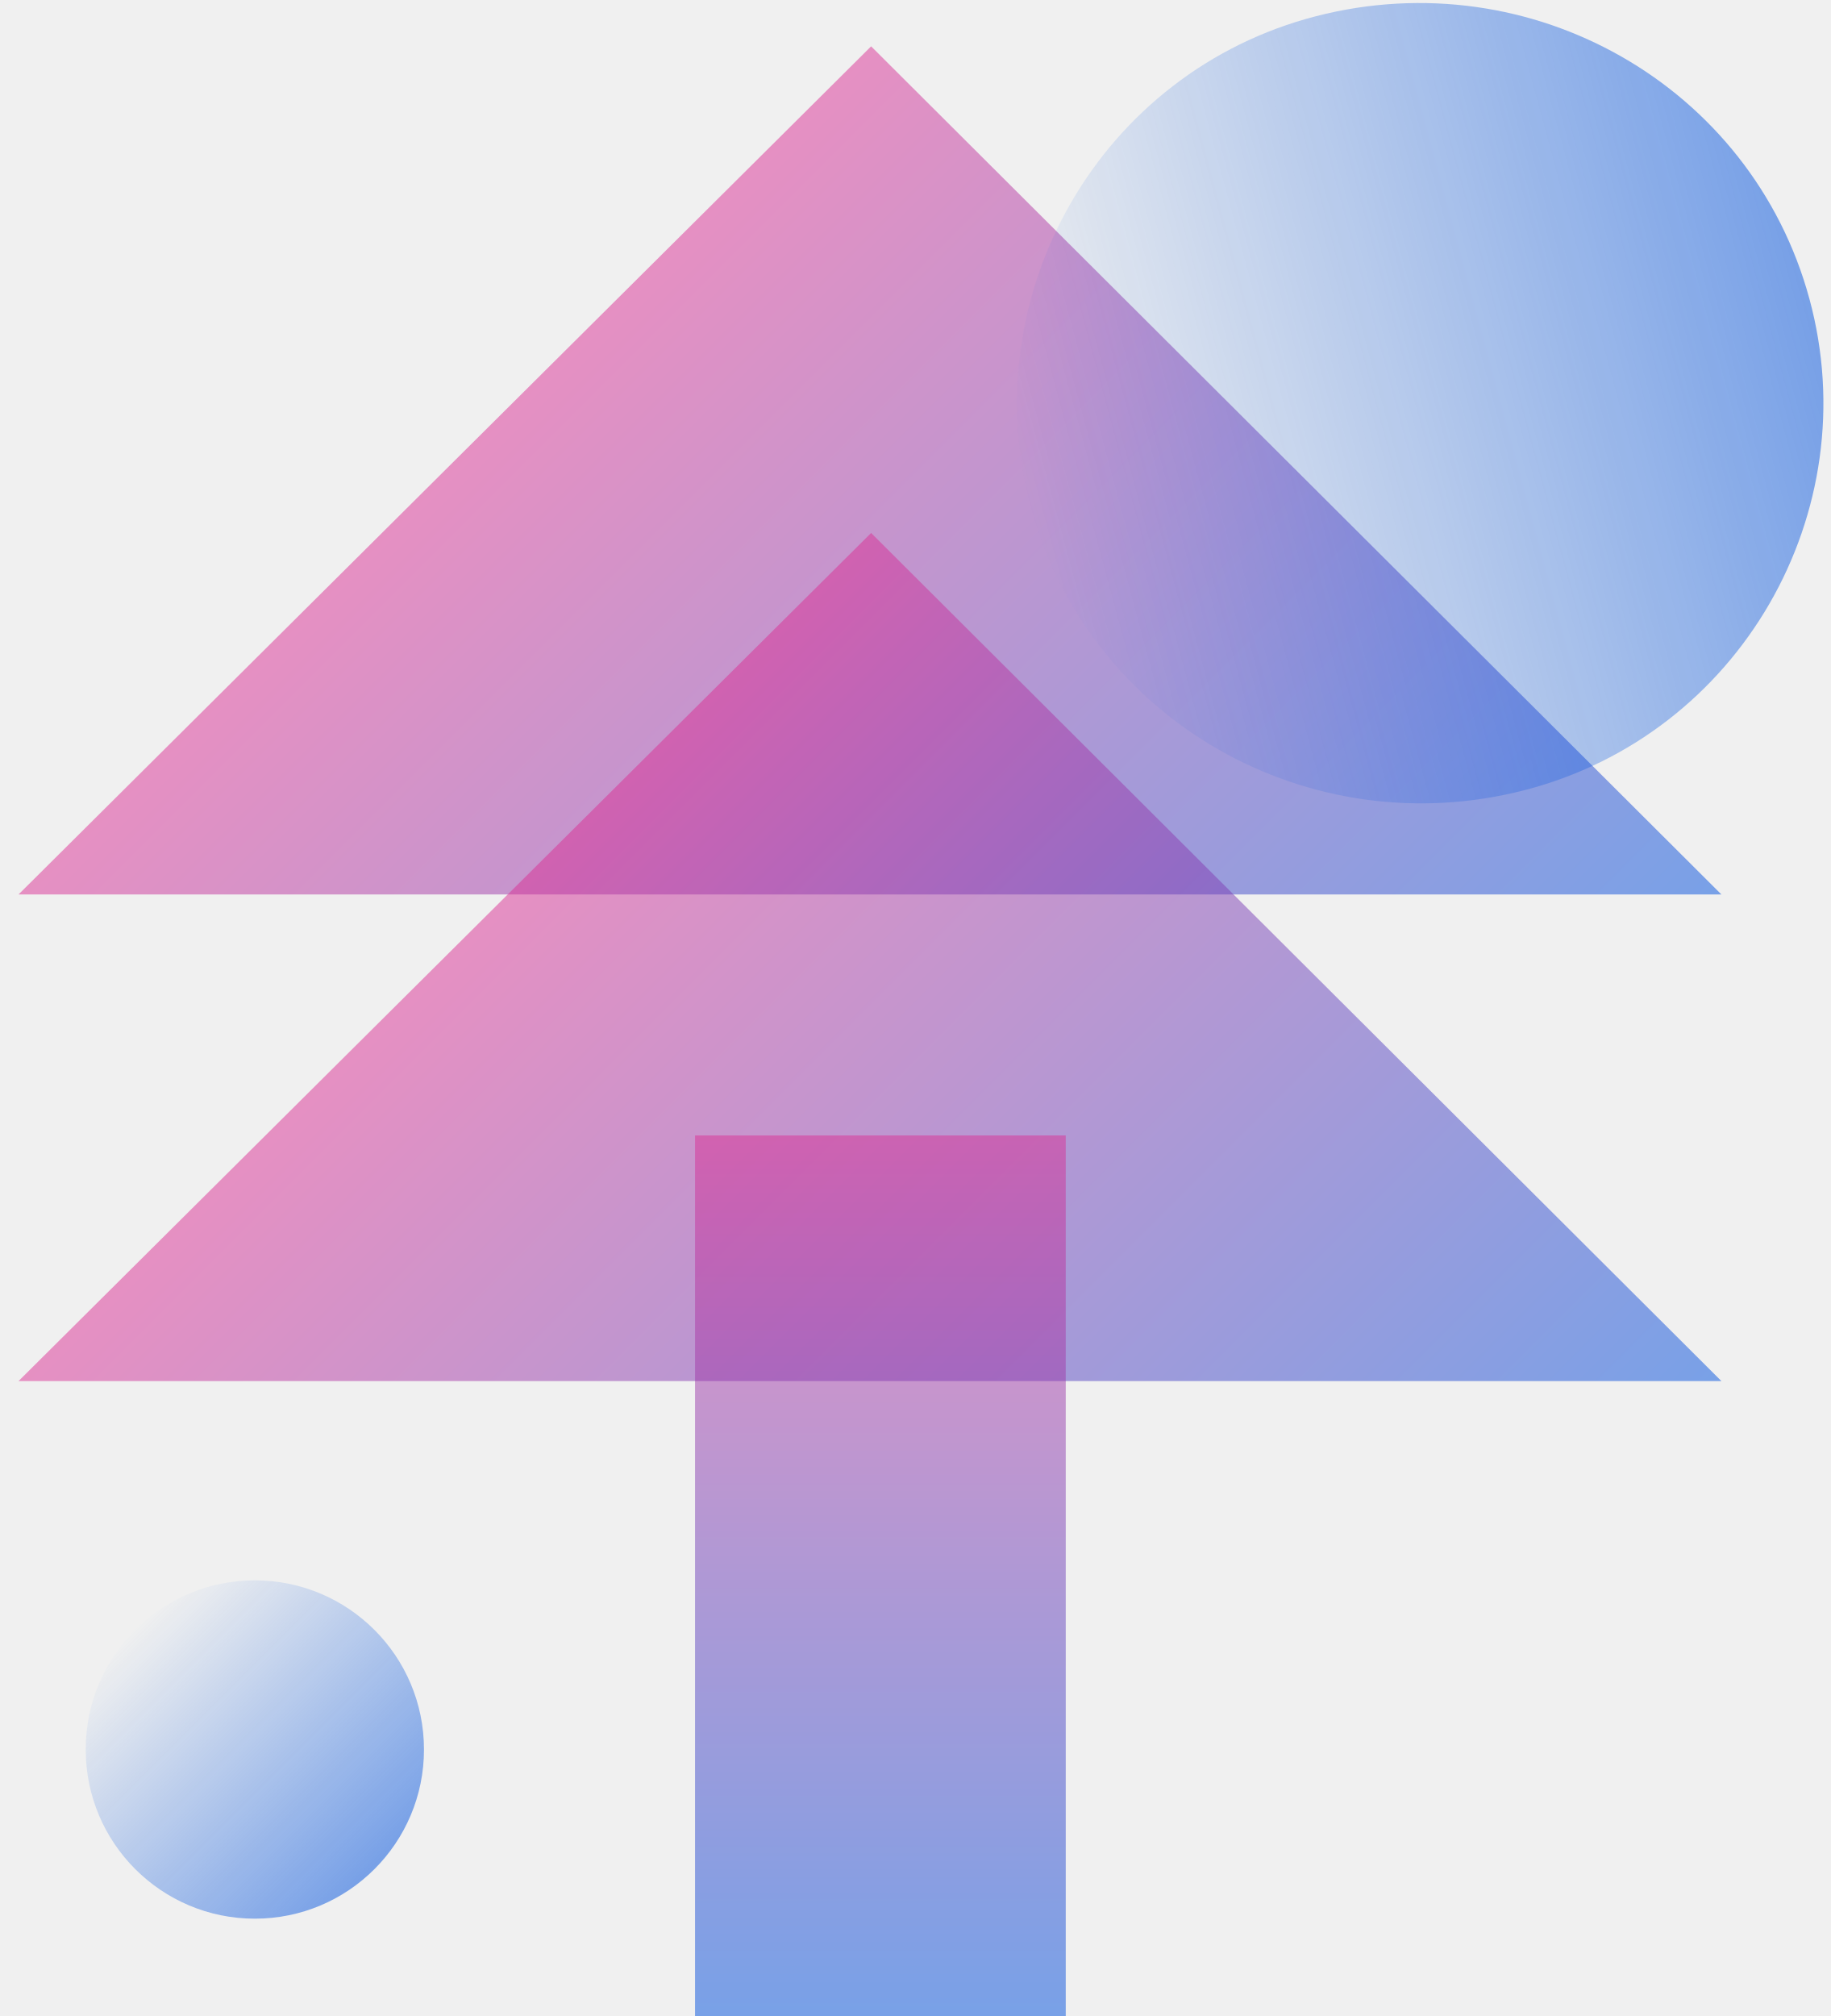
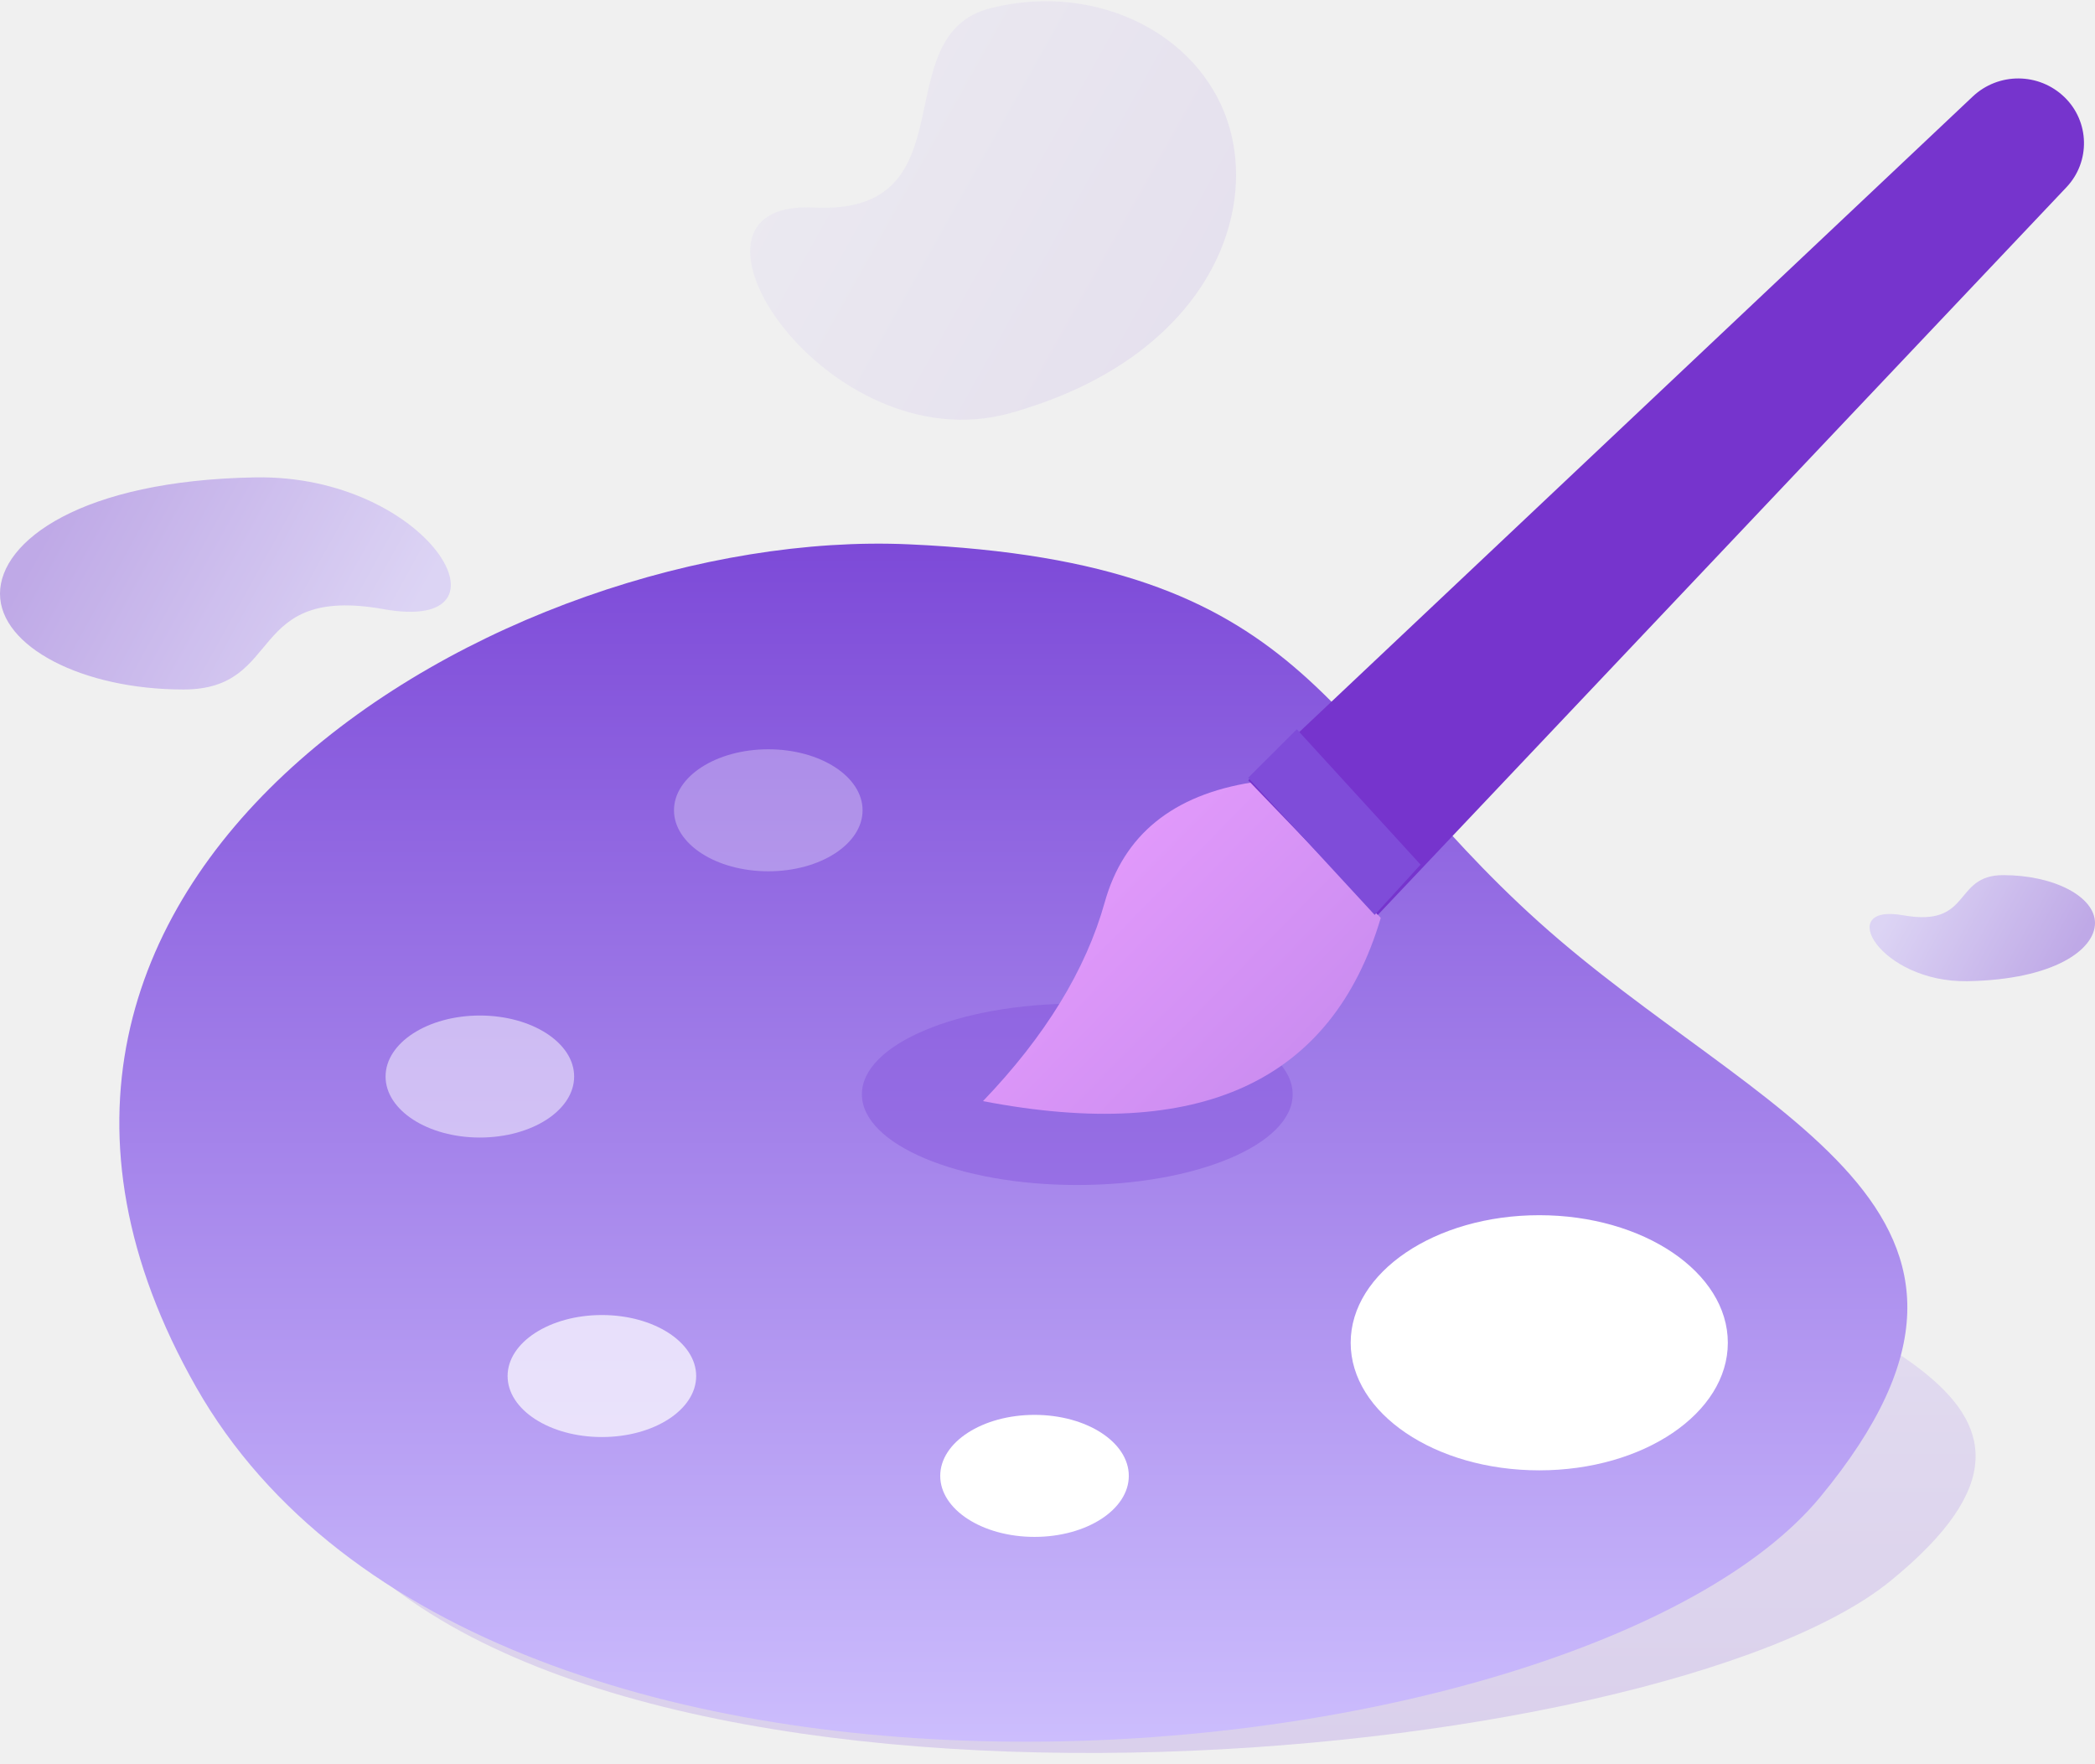
- <svg xmlns="http://www.w3.org/2000/svg" version="1.1" id="图层_1" x="0px" y="0px" viewBox="0 0 79 87" style="enable-background:new 0 0 79 87;" xml:space="preserve">
-   <style type="text/css">
- 	.st0{opacity:0.5;fill:url(#Oval_1_);}
- 	.st1{opacity:0.5;fill:url(#Rectangle-Copy-4_2_);}
- 	.st2{opacity:0.5;fill:url(#Rectangle-Copy-6_1_);}
- 	.st3{opacity:0.5;fill:url(#Oval-Copy-2_1_);}
- 	.st4{opacity:0.5;fill:url(#Rectangle-Copy-4_3_);}
- </style>
-   <g id="Page-1">
-     <g id="_x30_1-首页" transform="translate(-1329, -1276)">
-       <g id="Group-8" transform="translate(432, 840)">
-         <g id="Group-28" transform="translate(39, 118)">
-           <g id="Group-27" transform="translate(812, 276)">
-             <g id="Group-24">
-               <g id="Home_icon_illustration" transform="translate(46, 38)">
-                 <linearGradient id="Oval_1_" gradientUnits="userSpaceOnUse" x1="-459.307" y1="503.701" x2="-459.307" y2="502.701" gradientTransform="matrix(10.3388 -10.3388 -10.3388 -10.3388 9962.153 533.3136)">
-                   <stop offset="0" style="stop-color:#0051DE;stop-opacity:0" />
-                   <stop offset="1" style="stop-color:#0051DE" />
-                 </linearGradient>
-                 <circle id="Oval" class="st0" cx="11" cy="79.5" r="7.3" />
-                 <linearGradient id="Rectangle-Copy-4_2_" gradientUnits="userSpaceOnUse" x1="-459.446" y1="535.544" x2="-459.446" y2="534.544" gradientTransform="matrix(36.7696 -36.7696 -36.7696 -36.7696 36604.492 2822.368)">
-                   <stop offset="0" style="stop-color:#DB2F94" />
-                   <stop offset="1" style="stop-color:#0051DE" />
-                 </linearGradient>
-                 <polygon id="Rectangle-Copy-4" class="st1" points="0.8,42.6 37.6,6 74.3,42.6        " />
-                 <linearGradient id="Rectangle-Copy-6_1_" gradientUnits="userSpaceOnUse" x1="-459.446" y1="535.544" x2="-459.446" y2="534.544" gradientTransform="matrix(36.7696 -36.7696 -36.7696 -36.7696 36604.492 2843.368)">
-                   <stop offset="0" style="stop-color:#DB2F94" />
-                   <stop offset="1" style="stop-color:#0051DE" />
-                 </linearGradient>
-                 <polygon id="Rectangle-Copy-6" class="st2" points="0.8,63.6 37.6,27 74.3,63.6        " />
-                 <linearGradient id="Oval-Copy-2_1_" gradientUnits="userSpaceOnUse" x1="-475.644" y1="538.622" x2="-475.644" y2="537.622" gradientTransform="matrix(-8.97 -33.4767 -33.6077 9.0052 13879.818 -20747.449)">
-                   <stop offset="0" style="stop-color:#0051DE;stop-opacity:0" />
-                   <stop offset="1" style="stop-color:#0051DE" />
-                 </linearGradient>
-                 <path id="Oval-Copy-2" class="st3" d="M44.5,25.9c-2.5-9.2,3-18.8,12.3-21.2s18.8,3,21.3,12.2c2.5,9.2-3,18.8-12.3,21.2         S47,35.1,44.5,25.9z" />
-                 <linearGradient id="Rectangle-Copy-4_3_" gradientUnits="userSpaceOnUse" x1="-430.75" y1="536" x2="-430.75" y2="535" gradientTransform="matrix(16 0 0 -38 6930 20421)">
-                   <stop offset="0" style="stop-color:#DB2F94" />
-                   <stop offset="1" style="stop-color:#0051DE" />
-                 </linearGradient>
-                 <rect id="Rectangle-Copy-4_1_" x="30" y="53" class="st4" width="16" height="38" />
-               </g>
-             </g>
+ <svg xmlns="http://www.w3.org/2000/svg" width="158px" height="133px" viewBox="0 0 158 133" version="1.1">
+   <defs>
+     <linearGradient x1="50%" y1="0%" x2="50%" y2="100%" id="linearGradient-1">
+       <stop stop-color="#C8B6FB" offset="0%" />
+       <stop stop-color="#814FDA" offset="100%" />
+     </linearGradient>
+     <linearGradient x1="50%" y1="0%" x2="50%" y2="100%" id="linearGradient-2">
+       <stop stop-color="#7D4AD8" offset="0%" />
+       <stop stop-color="#CCBDFD" offset="100%" />
+     </linearGradient>
+     <linearGradient x1="7.556%" y1="38.927%" x2="92.626%" y2="61.073%" id="linearGradient-3">
+       <stop stop-color="#8353DB" offset="0%" />
+       <stop stop-color="#C4B2F9" offset="100%" />
+     </linearGradient>
+     <linearGradient x1="7.556%" y1="18%" x2="92.626%" y2="82%" id="linearGradient-4">
+       <stop stop-color="#8353DB" offset="0%" />
+       <stop stop-color="#C4B2F9" offset="100%" />
+     </linearGradient>
+     <linearGradient x1="7.556%" y1="38.927%" x2="92.626%" y2="61.073%" id="linearGradient-5">
+       <stop stop-color="#8353DB" offset="0%" />
+       <stop stop-color="#C4B2F9" offset="100%" />
+     </linearGradient>
+     <linearGradient x1="7.556%" y1="15.278%" x2="92.626%" y2="84.722%" id="linearGradient-6">
+       <stop stop-color="#E89DFE" offset="0%" />
+       <stop stop-color="#C88BEF" offset="100%" />
+     </linearGradient>
+     <linearGradient x1="50%" y1="0%" x2="50%" y2="100%" id="linearGradient-7">
+       <stop stop-color="#7634CD" offset="0%" />
+       <stop stop-color="#7634CD" offset="100%" />
+     </linearGradient>
+   </defs>
+   <g id="Page-1" stroke="none" stroke-width="1" fill="none" fill-rule="evenodd">
+     <g id="01-首页" transform="translate(-1286, -1253)">
+       <g id="Group-10" transform="translate(471, 958)">
+         <g id="Home_icon_illustration" transform="translate(815, 291)">
+           <g id="Group-34" transform="translate(9, 45)">
+             <path d="M66.495,30.988 C36.758,30.091 -5.34,49.074 16.054,74.418 C37.449,99.763 116.085,92.493 133.586,78.221 C151.088,63.949 128.908,59.423 112.882,49.72 C96.856,40.017 96.233,31.885 66.495,30.988 Z" id="Path-2-Copy" fill="url(#linearGradient-1)" opacity="0.2" />
+             <path d="M59.537,0.051 C29.068,-1.314 -16.128,25.062 5.793,63.615 C27.714,102.167 110.347,93.608 128.28,71.898 C146.212,50.188 123.486,43.304 107.066,28.544 C90.645,13.784 90.006,1.415 59.537,0.051 Z" id="Path-2-Copy-2" fill="url(#linearGradient-2)" fill-rule="nonzero" />
+             <ellipse id="Oval" fill="#FFFFFF" opacity="0.3" cx="48.942" cy="20.11" rx="7.111" ry="4.601" />
+             <ellipse id="Oval-Copy-4" fill="#FFFFFF" opacity="0.5" cx="27.19" cy="40.189" rx="7.111" ry="4.601" />
+             <ellipse id="Oval-Copy-5" fill="#FFFFFF" opacity="0.7" cx="36.393" cy="62.777" rx="7.111" ry="4.601" />
+             <ellipse id="Oval-Copy-6" fill="#FFFFFF" cx="69.021" cy="70.307" rx="7.111" ry="4.601" />
+             <ellipse id="Oval-Copy-7" fill="#FFFFFF" cx="107.087" cy="60.268" rx="14.222" ry="9.621" />
+           </g>
+           <ellipse id="Oval" fill="#8353DB" opacity="0.45" cx="81.245" cy="86.53" rx="16.245" ry="6.84" />
+           <path d="M13.845,56 C21.491,56 18.478,48.074 28.947,49.943 C39.416,51.812 32.364,39.777 19.251,40.003 C6.138,40.23 0,44.789 0,48.778 C0,52.767 6.199,56 13.845,56 Z" id="Oval-Copy-3" fill="url(#linearGradient-3)" opacity="0.45" />
+           <path d="M71.52,35 C79.953,35 76.63,20.14 88.177,23.643 C99.723,27.147 91.945,4.581 77.482,5.006 C63.02,5.431 56.25,13.98 56.25,21.459 C56.25,28.937 63.087,35 71.52,35 Z" id="Oval-Copy-11" fill="url(#linearGradient-4)" opacity="0.1" transform="translate(75, 20) rotate(166) translate(-75, -20) " />
+           <path d="M147.922,78 C151.746,78 150.239,74.037 155.473,74.972 C160.708,75.906 157.182,69.888 150.625,70.002 C144.069,70.115 141,72.395 141,74.389 C141,76.383 144.099,78 147.922,78 Z" id="Oval-Copy-10" fill="url(#linearGradient-5)" opacity="0.45" transform="translate(149.5, 74) scale(-1, -1) translate(-149.5, -74) " />
+           <g id="Group-35" transform="translate(73.695, 8)">
+             <path d="M0.44,79.044 C16.769,82.187 26.769,77.581 30.44,65.227 C27.096,61.636 23.873,58.227 20.769,55 C14.76,55.944 11.043,58.962 9.62,64.053 C8.196,69.144 5.137,74.141 0.44,79.044 Z" id="Path-8" fill="url(#linearGradient-6)" />
+             <path d="M20.44,54.846 L75.08,3.283 C77.027,1.446 80.074,1.464 81.999,3.323 C83.905,5.164 83.973,8.196 82.152,10.121 L30.217,65 L30.217,65 L20.44,54.846 Z" id="Path-9" fill="url(#linearGradient-7)" fill-rule="nonzero" />
+             <polygon id="Path-3" fill="#7F4CD9" points="20.44 54.658 29.979 65 33.44 61.209 24.108 51" />
          </g>
        </g>
      </g>
    </g>
  </g>
</svg>
